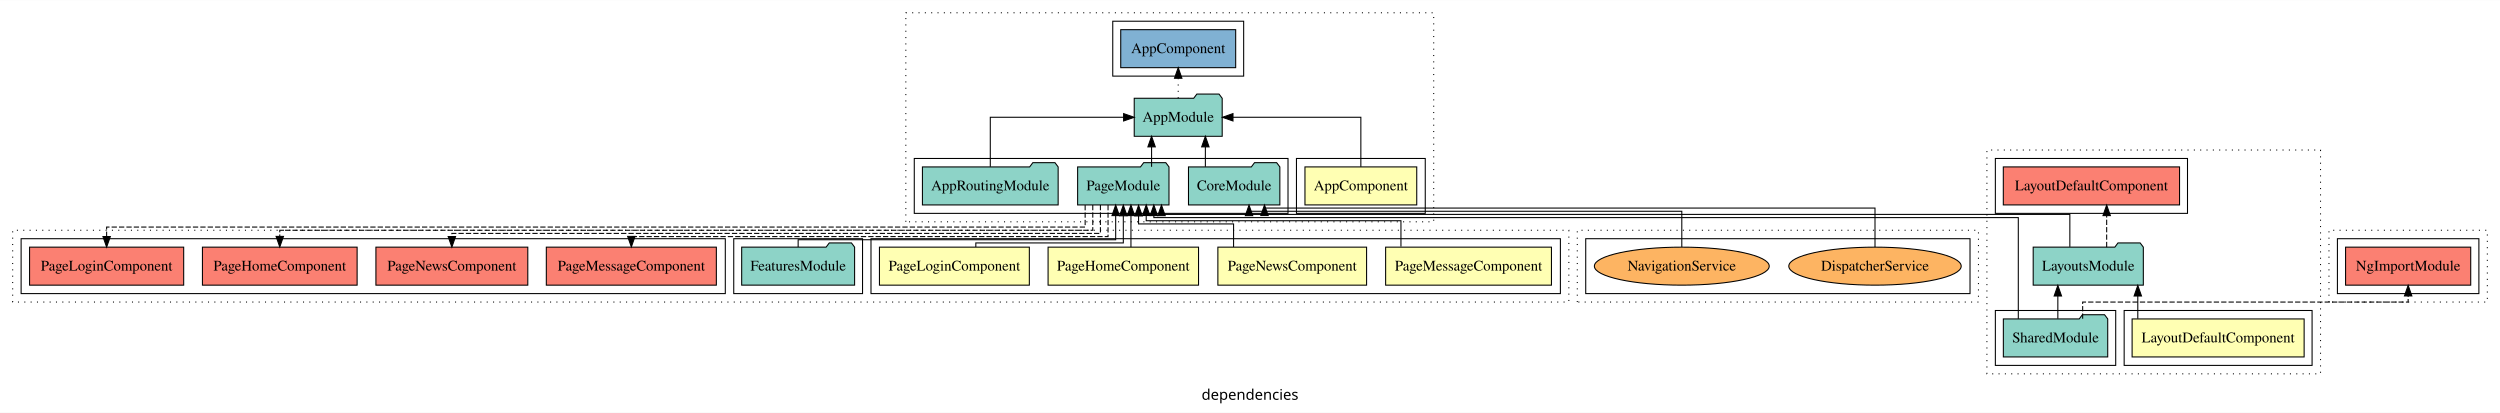
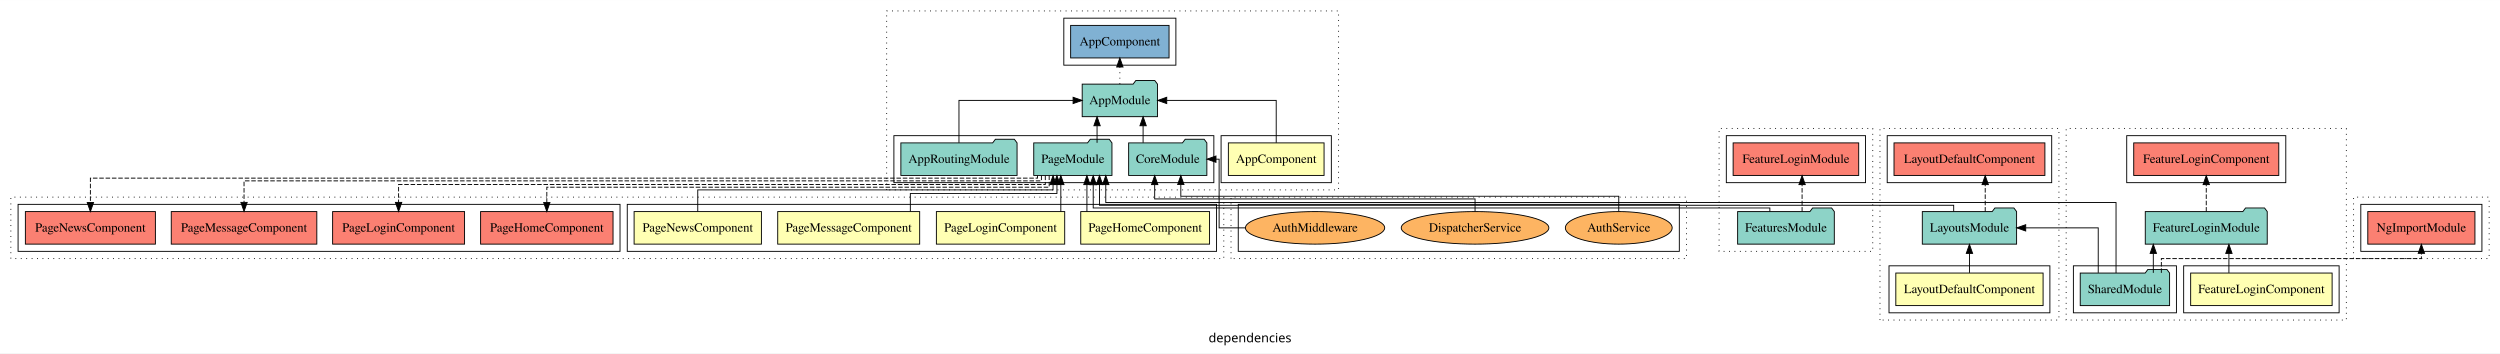
- <svg xmlns="http://www.w3.org/2000/svg" width="2368pt" height="391pt" viewBox="0.00 0.00 2368.00 390.80">
+ <svg xmlns="http://www.w3.org/2000/svg" width="2766pt" height="391pt" viewBox="0.00 0.00 2766.00 390.80">
  <g id="graph0" class="graph" transform="scale(1 1) rotate(0) translate(4 386.8)">
-     <polygon fill="white" stroke="transparent" points="-4,4 -4,-386.8 2364,-386.8 2364,4 -4,4" />
-     <text text-anchor="middle" x="1180" y="-8.2" font-family="sans-serif" font-size="14.00">dependencies</text>
+     <polygon fill="white" stroke="transparent" points="-4,4 -4,-386.8 2762,-386.8 2762,4 -4,4" />
+     <text text-anchor="middle" x="1379" y="-8.2" font-family="sans-serif" font-size="14.00">dependencies</text>
    <g id="clust1" class="cluster">
-       <polygon fill="none" stroke="black" stroke-dasharray="1,5" points="854,-176.8 854,-374.8 1354,-374.8 1354,-176.8 854,-176.8" />
+       <polygon fill="none" stroke="black" stroke-dasharray="1,5" points="977,-176.8 977,-374.8 1477,-374.8 1477,-176.8 977,-176.8" />
    </g>
    <g id="clust2" class="cluster">
-       <polygon fill="none" stroke="black" points="1224,-184.8 1224,-236.8 1346,-236.8 1346,-184.8 1224,-184.8" />
+       <polygon fill="none" stroke="black" points="1347,-184.8 1347,-236.8 1469,-236.8 1469,-184.8 1347,-184.8" />
    </g>
    <g id="clust4" class="cluster">
-       <polygon fill="none" stroke="black" points="862,-184.8 862,-236.8 1216,-236.8 1216,-184.8 862,-184.8" />
+       <polygon fill="none" stroke="black" points="985,-184.8 985,-236.8 1339,-236.8 1339,-184.8 985,-184.8" />
    </g>
    <g id="clust6" class="cluster">
-       <polygon fill="none" stroke="black" points="1050,-314.8 1050,-366.8 1174,-366.8 1174,-314.8 1050,-314.8" />
+       <polygon fill="none" stroke="black" points="1173,-314.8 1173,-366.8 1297,-366.8 1297,-314.8 1173,-314.8" />
    </g>
    <g id="clust14" class="cluster">
-       <polygon fill="none" stroke="black" stroke-dasharray="1,5" points="1490,-100.8 1490,-168.8 1870,-168.8 1870,-100.8 1490,-100.8" />
+       <polygon fill="none" stroke="black" stroke-dasharray="1,5" points="1358,-100.8 1358,-168.8 1862,-168.8 1862,-100.8 1358,-100.8" />
    </g>
    <g id="clust19" class="cluster">
-       <polygon fill="none" stroke="black" points="1498,-108.8 1498,-160.8 1862,-160.8 1862,-108.8 1498,-108.8" />
-     </g>
-     <g id="clust26" class="cluster">
-       <polygon fill="none" stroke="black" stroke-dasharray="1,5" points="1878,-32.8 1878,-244.8 2194,-244.8 2194,-32.8 1878,-32.8" />
+       <polygon fill="none" stroke="black" points="1366,-108.8 1366,-160.8 1854,-160.8 1854,-108.8 1366,-108.8" />
+     </g>
+     <g id="clust20" class="cluster">
+       <polygon fill="none" stroke="black" stroke-dasharray="1,5" points="2282,-32.8 2282,-244.8 2592,-244.8 2592,-32.8 2282,-32.8" />
+     </g>
+     <g id="clust21" class="cluster">
+       <polygon fill="none" stroke="black" points="2412,-40.8 2412,-92.8 2584,-92.8 2584,-40.8 2412,-40.8" />
+     </g>
+     <g id="clust23" class="cluster">
+       <polygon fill="none" stroke="black" points="2290,-40.8 2290,-92.8 2404,-92.8 2404,-40.8 2290,-40.8" />
+     </g>
+     <g id="clust24" class="cluster">
+       <polygon fill="none" stroke="black" points="2349,-184.8 2349,-236.8 2525,-236.8 2525,-184.8 2349,-184.8" />
    </g>
    <g id="clust27" class="cluster">
-       <polygon fill="none" stroke="black" points="2008,-40.8 2008,-92.8 2186,-92.8 2186,-40.8 2008,-40.8" />
-     </g>
-     <g id="clust29" class="cluster">
-       <polygon fill="none" stroke="black" points="1886,-40.8 1886,-92.8 2000,-92.8 2000,-40.8 1886,-40.8" />
+       <polygon fill="none" stroke="black" stroke-dasharray="1,5" points="1898,-108.8 1898,-244.8 2068,-244.8 2068,-108.8 1898,-108.8" />
    </g>
    <g id="clust30" class="cluster">
-       <polygon fill="none" stroke="black" points="1886,-184.8 1886,-236.8 2068,-236.8 2068,-184.8 1886,-184.8" />
-     </g>
-     <g id="clust39" class="cluster">
-       <polygon fill="none" stroke="black" stroke-dasharray="1,5" points="8,-100.8 8,-168.8 1482,-168.8 1482,-100.8 8,-100.8" />
-     </g>
-     <g id="clust40" class="cluster">
-       <polygon fill="none" stroke="black" points="821,-108.8 821,-160.8 1474,-160.8 1474,-108.8 821,-108.8" />
-     </g>
-     <g id="clust45" class="cluster">
-       <polygon fill="none" stroke="black" points="691,-108.8 691,-160.8 813,-160.8 813,-108.8 691,-108.8" />
+       <polygon fill="none" stroke="black" points="1906,-184.8 1906,-236.8 2060,-236.8 2060,-184.8 1906,-184.8" />
+     </g>
+     <g id="clust33" class="cluster">
+       <polygon fill="none" stroke="black" stroke-dasharray="1,5" points="2076,-32.8 2076,-244.8 2274,-244.8 2274,-32.8 2076,-32.8" />
+     </g>
+     <g id="clust34" class="cluster">
+       <polygon fill="none" stroke="black" points="2086,-40.8 2086,-92.8 2264,-92.8 2264,-40.8 2086,-40.8" />
+     </g>
+     <g id="clust37" class="cluster">
+       <polygon fill="none" stroke="black" points="2084,-184.8 2084,-236.8 2266,-236.8 2266,-184.8 2084,-184.8" />
    </g>
    <g id="clust46" class="cluster">
-       <polygon fill="none" stroke="black" points="16,-108.8 16,-160.8 683,-160.8 683,-108.8 16,-108.8" />
-     </g>
-     <g id="clust49" class="cluster">
-       <polygon fill="none" stroke="black" stroke-dasharray="1,5" points="2202,-100.8 2202,-168.8 2352,-168.8 2352,-100.8 2202,-100.8" />
-     </g>
-     <g id="clust52" class="cluster">
-       <polygon fill="none" stroke="black" points="2210,-108.8 2210,-160.8 2344,-160.8 2344,-108.8 2210,-108.8" />
+       <polygon fill="none" stroke="black" stroke-dasharray="1,5" points="8,-100.8 8,-168.8 1350,-168.8 1350,-100.8 8,-100.8" />
+     </g>
+     <g id="clust47" class="cluster">
+       <polygon fill="none" stroke="black" points="690,-108.8 690,-160.8 1342,-160.8 1342,-108.8 690,-108.8" />
+     </g>
+     <g id="clust53" class="cluster">
+       <polygon fill="none" stroke="black" points="16,-108.8 16,-160.8 682,-160.8 682,-108.8 16,-108.8" />
+     </g>
+     <g id="clust56" class="cluster">
+       <polygon fill="none" stroke="black" stroke-dasharray="1,5" points="2600,-100.8 2600,-168.8 2750,-168.8 2750,-100.8 2600,-100.8" />
+     </g>
+     <g id="clust59" class="cluster">
+       <polygon fill="none" stroke="black" points="2608,-108.8 2608,-160.8 2742,-160.8 2742,-108.8 2608,-108.8" />
    </g>
    <g id="node1" class="node">
-       <polygon fill="#ffffb3" stroke="black" points="1337.94,-228.8 1232.06,-228.8 1232.06,-192.8 1337.94,-192.8 1337.94,-228.8" />
-       <text text-anchor="middle" x="1285" y="-206.6" font-family="Times,serif" font-size="14.00">AppComponent</text>
+       <polygon fill="#ffffb3" stroke="black" points="1460.94,-228.8 1355.06,-228.8 1355.06,-192.8 1460.94,-192.8 1460.94,-228.8" />
+       <text text-anchor="middle" x="1408" y="-206.6" font-family="Times,serif" font-size="14.00">AppComponent</text>
    </g>
    <g id="node2" class="node">
-       <polygon fill="#8dd3c7" stroke="black" points="1153.66,-293.8 1150.66,-297.8 1129.66,-297.8 1126.66,-293.8 1070.34,-293.8 1070.34,-257.8 1153.66,-257.8 1153.66,-293.8" />
-       <text text-anchor="middle" x="1112" y="-271.6" font-family="Times,serif" font-size="14.00">AppModule</text>
+       <polygon fill="#8dd3c7" stroke="black" points="1276.66,-293.8 1273.66,-297.8 1252.66,-297.8 1249.66,-293.8 1193.34,-293.8 1193.34,-257.8 1276.66,-257.8 1276.66,-293.8" />
+       <text text-anchor="middle" x="1235" y="-271.6" font-family="Times,serif" font-size="14.00">AppModule</text>
    </g>
    <g id="edge1" class="edge">
-       <path fill="none" stroke="black" d="M1285,-228.91C1285,-248.14 1285,-275.8 1285,-275.8 1285,-275.8 1163.88,-275.8 1163.88,-275.8" />
-       <polygon fill="black" stroke="black" points="1163.88,-272.3 1153.88,-275.8 1163.88,-279.3 1163.88,-272.3" />
+       <path fill="none" stroke="black" d="M1408,-228.91C1408,-248.14 1408,-275.8 1408,-275.8 1408,-275.8 1286.88,-275.8 1286.88,-275.8" />
+       <polygon fill="black" stroke="black" points="1286.88,-272.3 1276.88,-275.8 1286.88,-279.3 1286.88,-272.3" />
    </g>
    <g id="node6" class="node">
-       <polygon fill="#80b1d3" stroke="black" points="1166.44,-358.8 1057.56,-358.8 1057.56,-322.8 1166.44,-322.8 1166.44,-358.8" />
-       <text text-anchor="middle" x="1112" y="-336.6" font-family="Times,serif" font-size="14.00">AppComponent </text>
+       <polygon fill="#80b1d3" stroke="black" points="1289.44,-358.8 1180.56,-358.8 1180.56,-322.8 1289.44,-322.8 1289.44,-358.8" />
+       <text text-anchor="middle" x="1235" y="-336.6" font-family="Times,serif" font-size="14.00">AppComponent </text>
    </g>
    <g id="edge5" class="edge">
-       <path fill="none" stroke="black" stroke-dasharray="1,5" d="M1112,-293.91C1112,-293.91 1112,-312.79 1112,-312.79" />
-       <polygon fill="black" stroke="black" points="1108.5,-312.79 1112,-322.79 1115.5,-312.79 1108.5,-312.79" />
+       <path fill="none" stroke="black" stroke-dasharray="1,5" d="M1235,-293.91C1235,-293.91 1235,-312.79 1235,-312.79" />
+       <polygon fill="black" stroke="black" points="1231.5,-312.79 1235,-322.79 1238.5,-312.79 1231.5,-312.79" />
    </g>
    <g id="node3" class="node">
-       <polygon fill="#8dd3c7" stroke="black" points="998.28,-228.8 995.28,-232.8 974.28,-232.8 971.28,-228.8 869.72,-228.8 869.72,-192.8 998.28,-192.8 998.28,-228.8" />
-       <text text-anchor="middle" x="934" y="-206.6" font-family="Times,serif" font-size="14.00">AppRoutingModule</text>
+       <polygon fill="#8dd3c7" stroke="black" points="1121.28,-228.8 1118.28,-232.8 1097.28,-232.8 1094.28,-228.8 992.72,-228.8 992.72,-192.8 1121.28,-192.8 1121.28,-228.8" />
+       <text text-anchor="middle" x="1057" y="-206.6" font-family="Times,serif" font-size="14.00">AppRoutingModule</text>
    </g>
    <g id="edge2" class="edge">
-       <path fill="none" stroke="black" d="M934,-228.91C934,-248.14 934,-275.8 934,-275.8 934,-275.8 1060.27,-275.8 1060.27,-275.8" />
-       <polygon fill="black" stroke="black" points="1060.27,-279.3 1070.27,-275.8 1060.27,-272.3 1060.27,-279.3" />
+       <path fill="none" stroke="black" d="M1057,-228.91C1057,-248.14 1057,-275.8 1057,-275.8 1057,-275.8 1183.27,-275.8 1183.27,-275.8" />
+       <polygon fill="black" stroke="black" points="1183.27,-279.3 1193.27,-275.8 1183.27,-272.3 1183.27,-279.3" />
    </g>
    <g id="node4" class="node">
-       <polygon fill="#8dd3c7" stroke="black" points="1208.27,-228.8 1205.27,-232.8 1184.27,-232.8 1181.27,-228.8 1121.73,-228.8 1121.73,-192.8 1208.27,-192.8 1208.27,-228.8" />
-       <text text-anchor="middle" x="1165" y="-206.6" font-family="Times,serif" font-size="14.00">CoreModule</text>
+       <polygon fill="#8dd3c7" stroke="black" points="1331.27,-228.8 1328.27,-232.8 1307.27,-232.8 1304.27,-228.8 1244.73,-228.8 1244.73,-192.8 1331.27,-192.8 1331.27,-228.8" />
+       <text text-anchor="middle" x="1288" y="-206.6" font-family="Times,serif" font-size="14.00">CoreModule</text>
    </g>
    <g id="edge3" class="edge">
-       <path fill="none" stroke="black" d="M1137.72,-228.91C1137.72,-228.91 1137.72,-247.79 1137.72,-247.79" />
-       <polygon fill="black" stroke="black" points="1134.22,-247.79 1137.72,-257.79 1141.22,-247.79 1134.22,-247.79" />
+       <path fill="none" stroke="black" d="M1260.72,-228.91C1260.72,-228.91 1260.72,-247.79 1260.72,-247.79" />
+       <polygon fill="black" stroke="black" points="1257.22,-247.79 1260.72,-257.79 1264.22,-247.79 1257.22,-247.79" />
    </g>
    <g id="node5" class="node">
-       <polygon fill="#8dd3c7" stroke="black" points="1103.27,-228.8 1100.27,-232.8 1079.27,-232.8 1076.27,-228.8 1016.73,-228.8 1016.73,-192.8 1103.27,-192.8 1103.27,-228.8" />
-       <text text-anchor="middle" x="1060" y="-206.6" font-family="Times,serif" font-size="14.00">PageModule</text>
+       <polygon fill="#8dd3c7" stroke="black" points="1226.27,-228.8 1223.27,-232.8 1202.27,-232.8 1199.27,-228.8 1139.73,-228.8 1139.73,-192.8 1226.27,-192.8 1226.27,-228.8" />
+       <text text-anchor="middle" x="1183" y="-206.6" font-family="Times,serif" font-size="14.00">PageModule</text>
    </g>
    <g id="edge4" class="edge">
-       <path fill="none" stroke="black" d="M1086.78,-228.91C1086.78,-228.91 1086.78,-247.79 1086.78,-247.79" />
-       <polygon fill="black" stroke="black" points="1083.28,-247.79 1086.78,-257.79 1090.28,-247.79 1083.28,-247.79" />
+       <path fill="none" stroke="black" d="M1209.78,-228.91C1209.78,-228.91 1209.78,-247.79 1209.78,-247.79" />
+       <polygon fill="black" stroke="black" points="1206.28,-247.79 1209.78,-257.79 1213.28,-247.79 1206.28,-247.79" />
+     </g>
+     <g id="node23" class="node">
+       <polygon fill="#fb8072" stroke="black" points="674.26,-152.8 527.74,-152.8 527.74,-116.8 674.26,-116.8 674.26,-152.8" />
+       <text text-anchor="middle" x="601" y="-130.6" font-family="Times,serif" font-size="14.00">PageHomeComponent </text>
+     </g>
+     <g id="edge23" class="edge">
+       <path fill="none" stroke="black" stroke-dasharray="5,2" d="M1156.81,-192.77C1156.81,-185.95 1156.81,-179.8 1156.81,-179.8 1156.81,-179.8 601,-179.8 601,-179.8 601,-179.8 601,-162.84 601,-162.84" />
+       <polygon fill="black" stroke="black" points="604.5,-162.84 601,-152.84 597.5,-162.84 604.5,-162.84" />
+     </g>
+     <g id="node24" class="node">
+       <polygon fill="#fb8072" stroke="black" points="509.99,-152.8 364.01,-152.8 364.01,-116.8 509.99,-116.8 509.99,-152.8" />
+       <text text-anchor="middle" x="437" y="-130.6" font-family="Times,serif" font-size="14.00">PageLoginComponent </text>
+     </g>
+     <g id="edge24" class="edge">
+       <path fill="none" stroke="black" stroke-dasharray="5,2" d="M1152.51,-192.59C1152.51,-187.25 1152.51,-182.8 1152.51,-182.8 1152.51,-182.8 437,-182.8 437,-182.8 437,-182.8 437,-162.95 437,-162.95" />
+       <polygon fill="black" stroke="black" points="440.5,-162.95 437,-152.95 433.5,-162.95 440.5,-162.95" />
+     </g>
+     <g id="node25" class="node">
+       <polygon fill="#fb8072" stroke="black" points="346.53,-152.8 185.47,-152.8 185.47,-116.8 346.53,-116.8 346.53,-152.8" />
+       <text text-anchor="middle" x="266" y="-130.6" font-family="Times,serif" font-size="14.00">PageMessageComponent </text>
+     </g>
+     <g id="edge25" class="edge">
+       <path fill="none" stroke="black" stroke-dasharray="5,2" d="M1148.21,-192.61C1148.21,-189.26 1148.21,-186.8 1148.21,-186.8 1148.21,-186.8 266,-186.8 266,-186.8 266,-186.8 266,-162.99 266,-162.99" />
+       <polygon fill="black" stroke="black" points="269.5,-162.99 266,-152.99 262.5,-162.99 269.5,-162.99" />
+     </g>
+     <g id="node26" class="node">
+       <polygon fill="#fb8072" stroke="black" points="167.93,-152.8 24.07,-152.8 24.07,-116.8 167.93,-116.8 167.93,-152.8" />
+       <text text-anchor="middle" x="96" y="-130.6" font-family="Times,serif" font-size="14.00">PageNewsComponent </text>
+     </g>
+     <g id="edge26" class="edge">
+       <path fill="none" stroke="black" stroke-dasharray="5,2" d="M1143.91,-192.72C1143.91,-190.95 1143.91,-189.8 1143.91,-189.8 1143.91,-189.8 96,-189.8 96,-189.8 96,-189.8 96,-162.81 96,-162.81" />
+       <polygon fill="black" stroke="black" points="99.5,-162.81 96,-152.81 92.5,-162.81 99.5,-162.81" />
+     </g>
+     <g id="node7" class="node">
+       <ellipse fill="#fdb462" stroke="black" cx="1451" cy="-134.8" rx="77.02" ry="18" />
+       <text text-anchor="middle" x="1451" y="-130.6" font-family="Times,serif" font-size="14.00">AuthMiddleware</text>
+     </g>
+     <g id="edge6" class="edge">
+       <path fill="none" stroke="black" d="M1373.84,-134.8C1357.37,-134.8 1344.83,-134.8 1344.83,-134.8 1344.83,-134.8 1344.83,-210.8 1344.83,-210.8 1344.83,-210.8 1341.36,-210.8 1341.36,-210.8" />
+       <polygon fill="black" stroke="black" points="1341.36,-207.3 1331.36,-210.8 1341.36,-214.3 1341.36,-207.3" />
+     </g>
+     <g id="node8" class="node">
+       <ellipse fill="#fdb462" stroke="black" cx="1787" cy="-134.8" rx="59.11" ry="18" />
+       <text text-anchor="middle" x="1787" y="-130.6" font-family="Times,serif" font-size="14.00">AuthService</text>
+     </g>
+     <g id="edge7" class="edge">
+       <path fill="none" stroke="black" d="M1787,-153.12C1787,-161.59 1787,-169.8 1787,-169.8 1787,-169.8 1302.46,-169.8 1302.46,-169.8 1302.46,-169.8 1302.46,-182.7 1302.46,-182.7" />
+       <polygon fill="black" stroke="black" points="1298.96,-182.7 1302.46,-192.7 1305.96,-182.7 1298.96,-182.7" />
+     </g>
+     <g id="node9" class="node">
+       <ellipse fill="#fdb462" stroke="black" cx="1628" cy="-134.8" rx="81.65" ry="18" />
+       <text text-anchor="middle" x="1628" y="-130.6" font-family="Times,serif" font-size="14.00">DispatcherService</text>
+     </g>
+     <g id="edge8" class="edge">
+       <path fill="none" stroke="black" d="M1628,-153.04C1628,-160.23 1628,-166.8 1628,-166.8 1628,-166.8 1273.54,-166.8 1273.54,-166.8 1273.54,-166.8 1273.54,-182.65 1273.54,-182.65" />
+       <polygon fill="black" stroke="black" points="1270.04,-182.65 1273.54,-192.65 1277.04,-182.65 1270.04,-182.65" />
+     </g>
+     <g id="node10" class="node">
+       <polygon fill="#ffffb3" stroke="black" points="2576.25,-84.8 2419.75,-84.8 2419.75,-48.8 2576.25,-48.8 2576.25,-84.8" />
+       <text text-anchor="middle" x="2498" y="-62.6" font-family="Times,serif" font-size="14.00">FeatureLoginComponent</text>
+     </g>
+     <g id="node11" class="node">
+       <polygon fill="#8dd3c7" stroke="black" points="2504.47,-152.8 2501.47,-156.8 2480.47,-156.8 2477.47,-152.8 2369.53,-152.8 2369.53,-116.8 2504.47,-116.8 2504.47,-152.8" />
+       <text text-anchor="middle" x="2437" y="-130.6" font-family="Times,serif" font-size="14.00">FeatureLoginModule</text>
+     </g>
+     <g id="edge9" class="edge">
+       <path fill="none" stroke="black" d="M2462.06,-85.02C2462.06,-85.02 2462.06,-106.53 2462.06,-106.53" />
+       <polygon fill="black" stroke="black" points="2458.56,-106.53 2462.06,-116.53 2465.56,-106.53 2458.56,-106.53" />
+     </g>
+     <g id="node13" class="node">
+       <polygon fill="#fb8072" stroke="black" points="2517.25,-228.8 2356.75,-228.8 2356.75,-192.8 2517.25,-192.8 2517.25,-228.8" />
+       <text text-anchor="middle" x="2437" y="-206.6" font-family="Times,serif" font-size="14.00">FeatureLoginComponent </text>
+     </g>
+     <g id="edge11" class="edge">
+       <path fill="none" stroke="black" stroke-dasharray="5,2" d="M2437,-152.81C2437,-152.81 2437,-182.65 2437,-182.65" />
+       <polygon fill="black" stroke="black" points="2433.5,-182.65 2437,-192.65 2440.5,-182.65 2433.5,-182.65" />
+     </g>
+     <g id="node12" class="node">
+       <polygon fill="#8dd3c7" stroke="black" points="2396.43,-84.8 2393.43,-88.8 2372.43,-88.8 2369.43,-84.8 2297.57,-84.8 2297.57,-48.8 2396.43,-48.8 2396.43,-84.8" />
+       <text text-anchor="middle" x="2347" y="-62.6" font-family="Times,serif" font-size="14.00">SharedModule</text>
+     </g>
+     <g id="edge22" class="edge">
+       <path fill="none" stroke="black" d="M2337.18,-84.86C2337.18,-112.67 2337.18,-162.8 2337.18,-162.8 2337.18,-162.8 1219.43,-162.8 1219.43,-162.8 1219.43,-162.8 1219.43,-182.65 1219.43,-182.65" />
+       <polygon fill="black" stroke="black" points="1215.93,-182.65 1219.43,-192.65 1222.93,-182.65 1215.93,-182.65" />
+     </g>
+     <g id="edge10" class="edge">
+       <path fill="none" stroke="black" d="M2378.41,-85.02C2378.41,-85.02 2378.41,-106.53 2378.41,-106.53" />
+       <polygon fill="black" stroke="black" points="2374.91,-106.53 2378.41,-116.53 2381.91,-106.53 2374.91,-106.53" />
+     </g>
+     <g id="node17" class="node">
+       <polygon fill="#8dd3c7" stroke="black" points="2227.16,-152.8 2224.16,-156.8 2203.16,-156.8 2200.16,-152.8 2122.84,-152.8 2122.84,-116.8 2227.16,-116.8 2227.16,-152.8" />
+       <text text-anchor="middle" x="2175" y="-130.6" font-family="Times,serif" font-size="14.00">LayoutsModule</text>
+     </g>
+     <g id="edge14" class="edge">
+       <path fill="none" stroke="black" d="M2317.48,-85.02C2317.48,-105.17 2317.48,-134.8 2317.48,-134.8 2317.48,-134.8 2237.25,-134.8 2237.25,-134.8" />
+       <polygon fill="black" stroke="black" points="2237.25,-131.3 2227.25,-134.8 2237.25,-138.3 2237.25,-131.3" />
+     </g>
+     <g id="node27" class="node">
+       <polygon fill="#fb8072" stroke="black" points="2734.27,-152.8 2615.73,-152.8 2615.73,-116.8 2734.27,-116.8 2734.27,-152.8" />
+       <text text-anchor="middle" x="2675" y="-130.6" font-family="Times,serif" font-size="14.00">NgImportModule </text>
+     </g>
+     <g id="edge27" class="edge">
+       <path fill="none" stroke="black" stroke-dasharray="5,2" d="M2387.31,-84.99C2387.31,-93.08 2387.31,-100.8 2387.31,-100.8 2387.31,-100.8 2675,-100.8 2675,-100.8 2675,-100.8 2675,-106.61 2675,-106.61" />
+       <polygon fill="black" stroke="black" points="2671.5,-106.61 2675,-116.61 2678.5,-106.61 2671.5,-106.61" />
+     </g>
+     <g id="node14" class="node">
+       <polygon fill="#fb8072" stroke="black" points="2052.47,-228.8 1913.53,-228.8 1913.53,-192.8 2052.47,-192.8 2052.47,-228.8" />
+       <text text-anchor="middle" x="1983" y="-206.6" font-family="Times,serif" font-size="14.00">FeatureLoginModule </text>
+     </g>
+     <g id="node15" class="node">
+       <polygon fill="#8dd3c7" stroke="black" points="2025.48,-152.8 2022.48,-156.8 2001.48,-156.8 1998.48,-152.8 1918.52,-152.8 1918.52,-116.8 2025.48,-116.8 2025.48,-152.8" />
+       <text text-anchor="middle" x="1972" y="-130.6" font-family="Times,serif" font-size="14.00">FeaturesModule</text>
+     </g>
+     <g id="edge20" class="edge">
+       <path fill="none" stroke="black" d="M1954.17,-152.97C1954.17,-155.25 1954.17,-156.8 1954.17,-156.8 1954.17,-156.8 1205.53,-156.8 1205.53,-156.8 1205.53,-156.8 1205.53,-182.52 1205.53,-182.52" />
+       <polygon fill="black" stroke="black" points="1202.03,-182.52 1205.53,-192.52 1209.03,-182.52 1202.03,-182.52" />
+     </g>
+     <g id="edge12" class="edge">
+       <path fill="none" stroke="black" stroke-dasharray="5,2" d="M1989.83,-152.81C1989.83,-152.81 1989.83,-182.65 1989.83,-182.65" />
+       <polygon fill="black" stroke="black" points="1986.33,-182.65 1989.83,-192.65 1993.33,-182.65 1986.33,-182.65" />
+     </g>
+     <g id="node16" class="node">
+       <polygon fill="#ffffb3" stroke="black" points="2256.47,-84.8 2093.53,-84.8 2093.53,-48.8 2256.47,-48.8 2256.47,-84.8" />
+       <text text-anchor="middle" x="2175" y="-62.6" font-family="Times,serif" font-size="14.00">LayoutDefaultComponent</text>
+     </g>
+     <g id="edge13" class="edge">
+       <path fill="none" stroke="black" d="M2175,-85.02C2175,-85.02 2175,-106.53 2175,-106.53" />
+       <polygon fill="black" stroke="black" points="2171.5,-106.53 2175,-116.53 2178.5,-106.53 2171.5,-106.53" />
+     </g>
+     <g id="edge21" class="edge">
+       <path fill="none" stroke="black" d="M2157.56,-152.97C2157.56,-156.85 2157.56,-159.8 2157.56,-159.8 2157.56,-159.8 1212.48,-159.8 1212.48,-159.8 1212.48,-159.8 1212.48,-182.68 1212.48,-182.68" />
+       <polygon fill="black" stroke="black" points="1208.98,-182.68 1212.48,-192.68 1215.98,-182.68 1208.98,-182.68" />
    </g>
    <g id="node18" class="node">
-       <polygon fill="#fb8072" stroke="black" points="334.26,-152.8 187.74,-152.8 187.74,-116.8 334.26,-116.8 334.26,-152.8" />
-       <text text-anchor="middle" x="261" y="-130.6" font-family="Times,serif" font-size="14.00">PageHomeComponent </text>
+       <polygon fill="#fb8072" stroke="black" points="2258.47,-228.8 2091.53,-228.8 2091.53,-192.8 2258.47,-192.8 2258.47,-228.8" />
+       <text text-anchor="middle" x="2175" y="-206.6" font-family="Times,serif" font-size="14.00">LayoutDefaultComponent </text>
+     </g>
+     <g id="edge15" class="edge">
+       <path fill="none" stroke="black" stroke-dasharray="5,2" d="M2192.44,-152.81C2192.44,-152.81 2192.44,-182.65 2192.44,-182.65" />
+       <polygon fill="black" stroke="black" points="2188.94,-182.65 2192.44,-192.65 2195.94,-182.65 2188.94,-182.65" />
+     </g>
+     <g id="node19" class="node">
+       <polygon fill="#ffffb3" stroke="black" points="1334.26,-152.8 1191.74,-152.8 1191.74,-116.8 1334.26,-116.8 1334.26,-152.8" />
+       <text text-anchor="middle" x="1263" y="-130.6" font-family="Times,serif" font-size="14.00">PageHomeComponent</text>
+     </g>
+     <g id="edge16" class="edge">
+       <path fill="none" stroke="black" d="M1198.57,-152.81C1198.57,-152.81 1198.57,-182.65 1198.57,-182.65" />
+       <polygon fill="black" stroke="black" points="1195.07,-182.65 1198.57,-192.65 1202.07,-182.65 1195.07,-182.65" />
+     </g>
+     <g id="node20" class="node">
+       <polygon fill="#ffffb3" stroke="black" points="1173.99,-152.8 1032.01,-152.8 1032.01,-116.8 1173.99,-116.8 1173.99,-152.8" />
+       <text text-anchor="middle" x="1103" y="-130.6" font-family="Times,serif" font-size="14.00">PageLoginComponent</text>
+     </g>
+     <g id="edge17" class="edge">
+       <path fill="none" stroke="black" d="M1169.7,-152.81C1169.7,-152.81 1169.7,-182.65 1169.7,-182.65" />
+       <polygon fill="black" stroke="black" points="1166.2,-182.65 1169.7,-192.65 1173.2,-182.65 1166.2,-182.65" />
+     </g>
+     <g id="node21" class="node">
+       <polygon fill="#ffffb3" stroke="black" points="1013.53,-152.8 856.47,-152.8 856.47,-116.8 1013.53,-116.8 1013.53,-152.8" />
+       <text text-anchor="middle" x="935" y="-130.6" font-family="Times,serif" font-size="14.00">PageMessageComponent</text>
    </g>
    <g id="edge18" class="edge">
-       <path fill="none" stroke="black" stroke-dasharray="5,2" d="M1031.08,-192.74C1031.08,-181.36 1031.08,-168.8 1031.08,-168.8 1031.08,-168.8 261,-168.8 261,-168.8 261,-168.8 261,-162.99 261,-162.99" />
-       <polygon fill="black" stroke="black" points="264.5,-162.99 261,-152.99 257.5,-162.99 264.5,-162.99" />
-     </g>
-     <g id="node19" class="node">
-       <polygon fill="#fb8072" stroke="black" points="169.99,-152.8 24.01,-152.8 24.01,-116.8 169.99,-116.8 169.99,-152.8" />
-       <text text-anchor="middle" x="97" y="-130.6" font-family="Times,serif" font-size="14.00">PageLoginComponent </text>
+       <path fill="none" stroke="black" d="M1003.19,-152.91C1003.19,-162.7 1003.19,-172.8 1003.19,-172.8 1003.19,-172.8 1165.4,-172.8 1165.4,-172.8 1165.4,-172.8 1165.4,-182.69 1165.4,-182.69" />
+       <polygon fill="black" stroke="black" points="1161.9,-182.69 1165.4,-192.69 1168.9,-182.69 1161.9,-182.69" />
+     </g>
+     <g id="node22" class="node">
+       <polygon fill="#ffffb3" stroke="black" points="838.43,-152.8 697.57,-152.8 697.57,-116.8 838.43,-116.8 838.43,-152.8" />
+       <text text-anchor="middle" x="768" y="-130.6" font-family="Times,serif" font-size="14.00">PageNewsComponent</text>
    </g>
    <g id="edge19" class="edge">
-       <path fill="none" stroke="black" stroke-dasharray="5,2" d="M1023.85,-192.67C1023.85,-182.49 1023.85,-171.8 1023.85,-171.8 1023.85,-171.8 97,-171.8 97,-171.8 97,-171.8 97,-162.87 97,-162.87" />
-       <polygon fill="black" stroke="black" points="100.5,-162.87 97,-152.87 93.5,-162.87 100.5,-162.87" />
-     </g>
-     <g id="node20" class="node">
-       <polygon fill="#fb8072" stroke="black" points="674.53,-152.8 513.47,-152.8 513.47,-116.8 674.53,-116.8 674.53,-152.8" />
-       <text text-anchor="middle" x="594" y="-130.6" font-family="Times,serif" font-size="14.00">PageMessageComponent </text>
-     </g>
-     <g id="edge20" class="edge">
-       <path fill="none" stroke="black" stroke-dasharray="5,2" d="M1045.54,-192.65C1045.54,-179.06 1045.54,-162.8 1045.54,-162.8 1045.54,-162.8 594,-162.8 594,-162.8 594,-162.8 594,-161.82 594,-161.82" />
-       <polygon fill="black" stroke="black" points="597.5,-163.01 594,-153.01 590.5,-163.01 597.5,-163.01" />
-     </g>
-     <g id="node21" class="node">
-       <polygon fill="#fb8072" stroke="black" points="495.93,-152.8 352.07,-152.8 352.07,-116.8 495.93,-116.8 495.93,-152.8" />
-       <text text-anchor="middle" x="424" y="-130.6" font-family="Times,serif" font-size="14.00">PageNewsComponent </text>
-     </g>
-     <g id="edge21" class="edge">
-       <path fill="none" stroke="black" stroke-dasharray="5,2" d="M1038.31,-192.76C1038.31,-180.24 1038.31,-165.8 1038.31,-165.8 1038.31,-165.8 424,-165.8 424,-165.8 424,-165.8 424,-162.83 424,-162.83" />
-       <polygon fill="black" stroke="black" points="427.5,-162.83 424,-152.83 420.5,-162.83 427.5,-162.83" />
-     </g>
-     <g id="node7" class="node">
-       <ellipse fill="#fdb462" stroke="black" cx="1772" cy="-134.8" rx="81.65" ry="18" />
-       <text text-anchor="middle" x="1772" y="-130.6" font-family="Times,serif" font-size="14.00">DispatcherService</text>
-     </g>
-     <g id="edge6" class="edge">
-       <path fill="none" stroke="black" d="M1772,-152.81C1772,-168.85 1772,-189.8 1772,-189.8 1772,-189.8 1193.73,-189.8 1193.73,-189.8 1193.73,-189.8 1193.73,-190.09 1193.73,-190.09" />
-       <polygon fill="black" stroke="black" points="1190.23,-182.72 1193.73,-192.72 1197.23,-182.72 1190.23,-182.72" />
-     </g>
-     <g id="node8" class="node">
-       <ellipse fill="#fdb462" stroke="black" cx="1589" cy="-134.8" rx="82.81" ry="18" />
-       <text text-anchor="middle" x="1589" y="-130.6" font-family="Times,serif" font-size="14.00">NavigationService</text>
-     </g>
-     <g id="edge7" class="edge">
-       <path fill="none" stroke="black" d="M1589,-152.99C1589,-167.98 1589,-186.8 1589,-186.8 1589,-186.8 1179.08,-186.8 1179.08,-186.8 1179.08,-186.8 1179.08,-187.38 1179.08,-187.38" />
-       <polygon fill="black" stroke="black" points="1175.58,-182.61 1179.08,-192.61 1182.58,-182.61 1175.58,-182.61" />
-     </g>
-     <g id="node9" class="node">
-       <polygon fill="#ffffb3" stroke="black" points="2178.47,-84.8 2015.53,-84.8 2015.53,-48.8 2178.47,-48.8 2178.47,-84.8" />
-       <text text-anchor="middle" x="2097" y="-62.6" font-family="Times,serif" font-size="14.00">LayoutDefaultComponent</text>
-     </g>
-     <g id="node10" class="node">
-       <polygon fill="#8dd3c7" stroke="black" points="2026.16,-152.8 2023.16,-156.8 2002.16,-156.8 1999.16,-152.8 1921.84,-152.8 1921.84,-116.8 2026.16,-116.8 2026.16,-152.8" />
-       <text text-anchor="middle" x="1974" y="-130.6" font-family="Times,serif" font-size="14.00">LayoutsModule</text>
-     </g>
-     <g id="edge8" class="edge">
-       <path fill="none" stroke="black" d="M2020.92,-85.02C2020.92,-85.02 2020.92,-106.53 2020.92,-106.53" />
-       <polygon fill="black" stroke="black" points="2017.42,-106.53 2020.92,-116.53 2024.42,-106.53 2017.42,-106.53" />
-     </g>
-     <g id="edge16" class="edge">
-       <path fill="none" stroke="black" d="M1956.56,-153.05C1956.56,-166.98 1956.56,-183.8 1956.56,-183.8 1956.56,-183.8 1096.15,-183.8 1096.15,-183.8 1096.15,-183.8 1096.15,-184.68 1096.15,-184.68" />
-       <polygon fill="black" stroke="black" points="1092.65,-182.64 1096.15,-192.64 1099.65,-182.64 1092.65,-182.64" />
-     </g>
-     <g id="node12" class="node">
-       <polygon fill="#fb8072" stroke="black" points="2060.47,-228.8 1893.53,-228.8 1893.53,-192.8 2060.47,-192.8 2060.47,-228.8" />
-       <text text-anchor="middle" x="1977" y="-206.6" font-family="Times,serif" font-size="14.00">LayoutDefaultComponent </text>
-     </g>
-     <g id="edge10" class="edge">
-       <path fill="none" stroke="black" stroke-dasharray="5,2" d="M1991.44,-152.81C1991.44,-152.81 1991.44,-182.65 1991.44,-182.65" />
-       <polygon fill="black" stroke="black" points="1987.94,-182.65 1991.44,-192.65 1994.94,-182.65 1987.94,-182.65" />
-     </g>
-     <g id="node11" class="node">
-       <polygon fill="#8dd3c7" stroke="black" points="1992.43,-84.8 1989.43,-88.8 1968.43,-88.8 1965.43,-84.8 1893.57,-84.8 1893.57,-48.8 1992.43,-48.8 1992.43,-84.8" />
-       <text text-anchor="middle" x="1943" y="-62.6" font-family="Times,serif" font-size="14.00">SharedModule</text>
-     </g>
-     <g id="edge17" class="edge">
-       <path fill="none" stroke="black" d="M1907.73,-84.86C1907.73,-117.01 1907.73,-180.8 1907.73,-180.8 1907.73,-180.8 1088.92,-180.8 1088.92,-180.8 1088.92,-180.8 1088.92,-182.66 1088.92,-182.66" />
-       <polygon fill="black" stroke="black" points="1085.42,-182.66 1088.92,-192.66 1092.42,-182.66 1085.42,-182.66" />
-     </g>
-     <g id="edge9" class="edge">
-       <path fill="none" stroke="black" d="M1945.19,-85.02C1945.19,-85.02 1945.19,-106.53 1945.19,-106.53" />
-       <polygon fill="black" stroke="black" points="1941.69,-106.53 1945.19,-116.53 1948.69,-106.53 1941.69,-106.53" />
-     </g>
-     <g id="node22" class="node">
-       <polygon fill="#fb8072" stroke="black" points="2336.27,-152.8 2217.73,-152.8 2217.73,-116.8 2336.27,-116.8 2336.27,-152.8" />
-       <text text-anchor="middle" x="2277" y="-130.6" font-family="Times,serif" font-size="14.00">NgImportModule </text>
-     </g>
-     <g id="edge22" class="edge">
-       <path fill="none" stroke="black" stroke-dasharray="5,2" d="M1968.7,-84.99C1968.7,-93.08 1968.7,-100.8 1968.7,-100.8 1968.7,-100.8 2277,-100.8 2277,-100.8 2277,-100.8 2277,-106.61 2277,-106.61" />
-       <polygon fill="black" stroke="black" points="2273.5,-106.61 2277,-116.61 2280.5,-106.61 2273.5,-106.61" />
-     </g>
-     <g id="node13" class="node">
-       <polygon fill="#ffffb3" stroke="black" points="1131.26,-152.8 988.74,-152.8 988.74,-116.8 1131.26,-116.8 1131.26,-152.8" />
-       <text text-anchor="middle" x="1060" y="-130.6" font-family="Times,serif" font-size="14.00">PageHomeComponent</text>
-     </g>
-     <g id="edge11" class="edge">
-       <path fill="none" stroke="black" d="M1067.23,-152.81C1067.23,-152.81 1067.23,-182.65 1067.23,-182.65" />
-       <polygon fill="black" stroke="black" points="1063.73,-182.65 1067.23,-192.65 1070.73,-182.65 1063.73,-182.65" />
-     </g>
-     <g id="node14" class="node">
-       <polygon fill="#ffffb3" stroke="black" points="970.99,-152.8 829.01,-152.8 829.01,-116.8 970.99,-116.8 970.99,-152.8" />
-       <text text-anchor="middle" x="900" y="-130.6" font-family="Times,serif" font-size="14.00">PageLoginComponent</text>
-     </g>
-     <g id="edge12" class="edge">
-       <path fill="none" stroke="black" d="M920.3,-152.97C920.3,-155.25 920.3,-156.8 920.3,-156.8 920.3,-156.8 1060,-156.8 1060,-156.8 1060,-156.8 1060,-182.52 1060,-182.52" />
-       <polygon fill="black" stroke="black" points="1056.5,-182.52 1060,-192.52 1063.5,-182.52 1056.5,-182.52" />
-     </g>
-     <g id="node15" class="node">
-       <polygon fill="#ffffb3" stroke="black" points="1465.53,-152.8 1308.47,-152.8 1308.47,-116.8 1465.53,-116.8 1465.53,-152.8" />
-       <text text-anchor="middle" x="1387" y="-130.6" font-family="Times,serif" font-size="14.00">PageMessageComponent</text>
-     </g>
-     <g id="edge13" class="edge">
-       <path fill="none" stroke="black" d="M1322.98,-153.29C1322.98,-164.94 1322.98,-177.8 1322.98,-177.8 1322.98,-177.8 1081.69,-177.8 1081.69,-177.8 1081.69,-177.8 1081.69,-182.76 1081.69,-182.76" />
-       <polygon fill="black" stroke="black" points="1078.19,-182.76 1081.69,-192.76 1085.19,-182.76 1078.19,-182.76" />
-     </g>
-     <g id="node16" class="node">
-       <polygon fill="#ffffb3" stroke="black" points="1290.43,-152.8 1149.57,-152.8 1149.57,-116.8 1290.43,-116.8 1290.43,-152.8" />
-       <text text-anchor="middle" x="1220" y="-130.6" font-family="Times,serif" font-size="14.00">PageNewsComponent</text>
-     </g>
-     <g id="edge14" class="edge">
-       <path fill="none" stroke="black" d="M1164.44,-152.93C1164.44,-163.51 1164.44,-174.8 1164.44,-174.8 1164.44,-174.8 1074.46,-174.8 1074.46,-174.8 1074.46,-174.8 1074.46,-182.38 1074.46,-182.38" />
-       <polygon fill="black" stroke="black" points="1070.96,-182.38 1074.46,-192.38 1077.96,-182.38 1070.96,-182.38" />
-     </g>
-     <g id="node17" class="node">
-       <polygon fill="#8dd3c7" stroke="black" points="805.48,-152.8 802.48,-156.8 781.48,-156.8 778.48,-152.8 698.52,-152.8 698.52,-116.8 805.48,-116.8 805.48,-152.8" />
-       <text text-anchor="middle" x="752" y="-130.6" font-family="Times,serif" font-size="14.00">FeaturesModule</text>
-     </g>
-     <g id="edge15" class="edge">
-       <path fill="none" stroke="black" d="M752,-152.97C752,-156.85 752,-159.8 752,-159.8 752,-159.8 1052.77,-159.8 1052.77,-159.8 1052.77,-159.8 1052.77,-182.68 1052.77,-182.68" />
-       <polygon fill="black" stroke="black" points="1049.27,-182.68 1052.77,-192.68 1056.27,-182.68 1049.27,-182.68" />
+       <path fill="none" stroke="black" d="M768,-152.86C768,-164.24 768,-176.8 768,-176.8 768,-176.8 1161.1,-176.8 1161.1,-176.8 1161.1,-176.8 1161.1,-182.61 1161.1,-182.61" />
+       <polygon fill="black" stroke="black" points="1157.6,-182.61 1161.1,-192.61 1164.6,-182.61 1157.6,-182.61" />
    </g>
  </g>
</svg>
